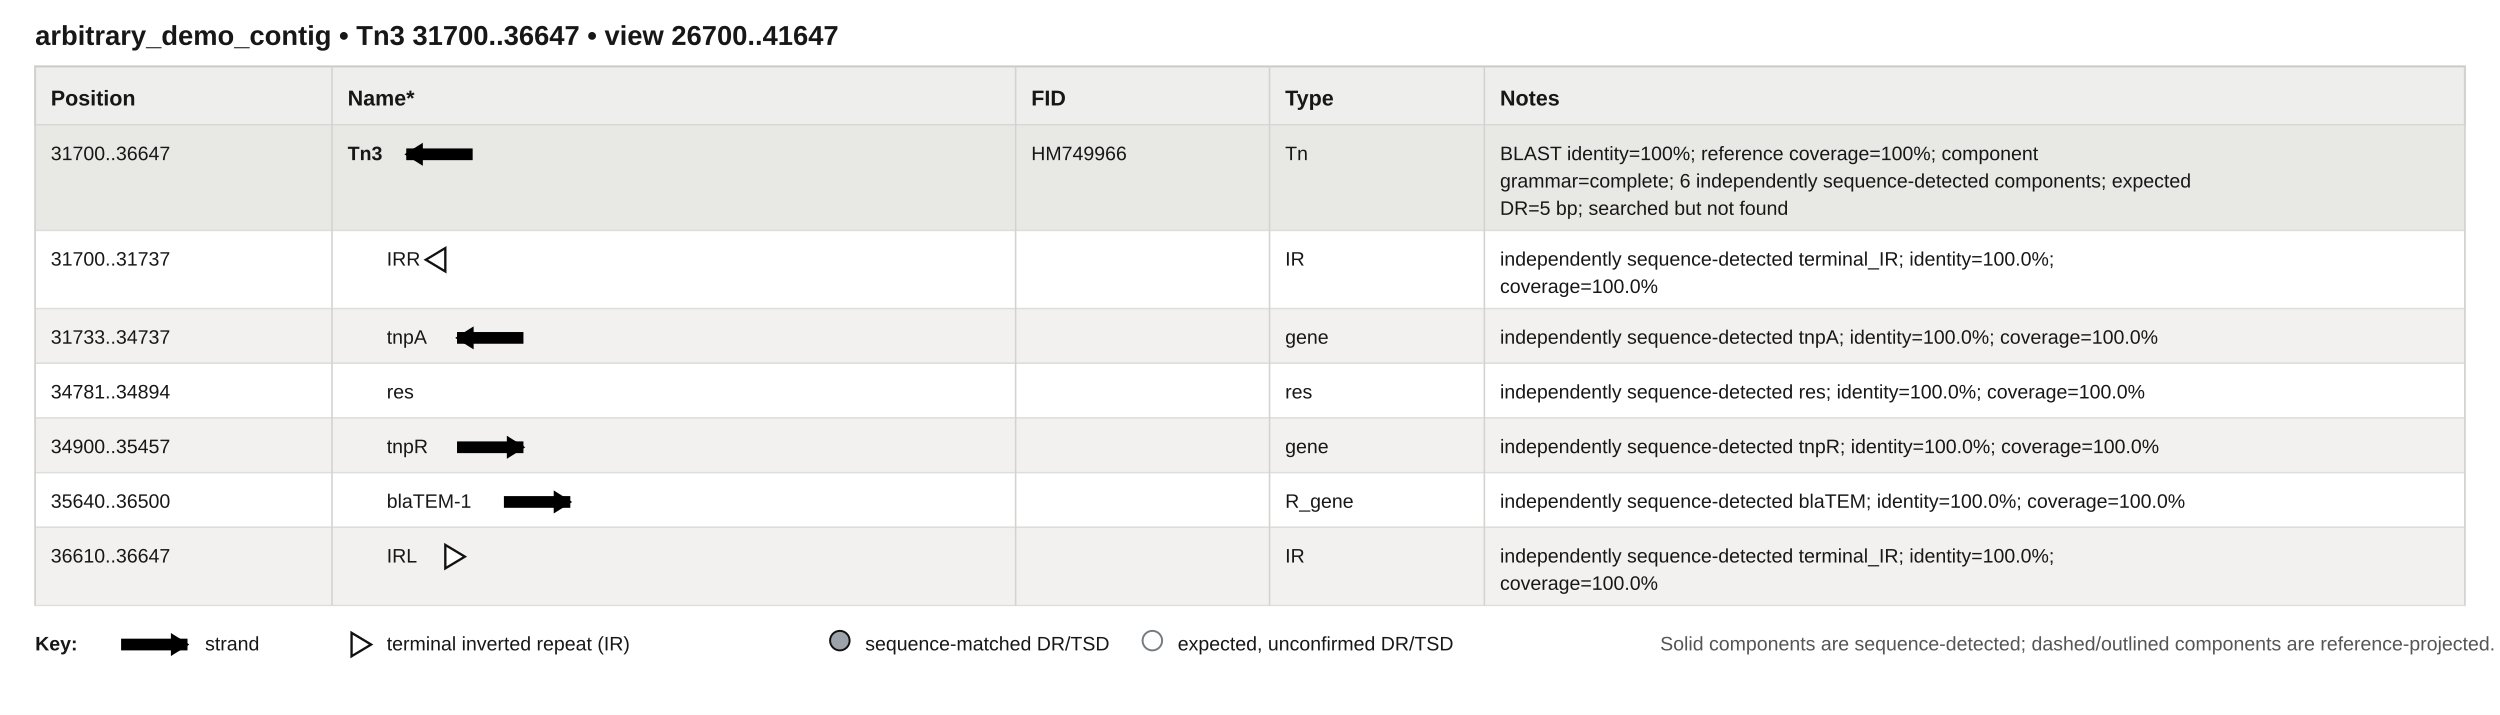
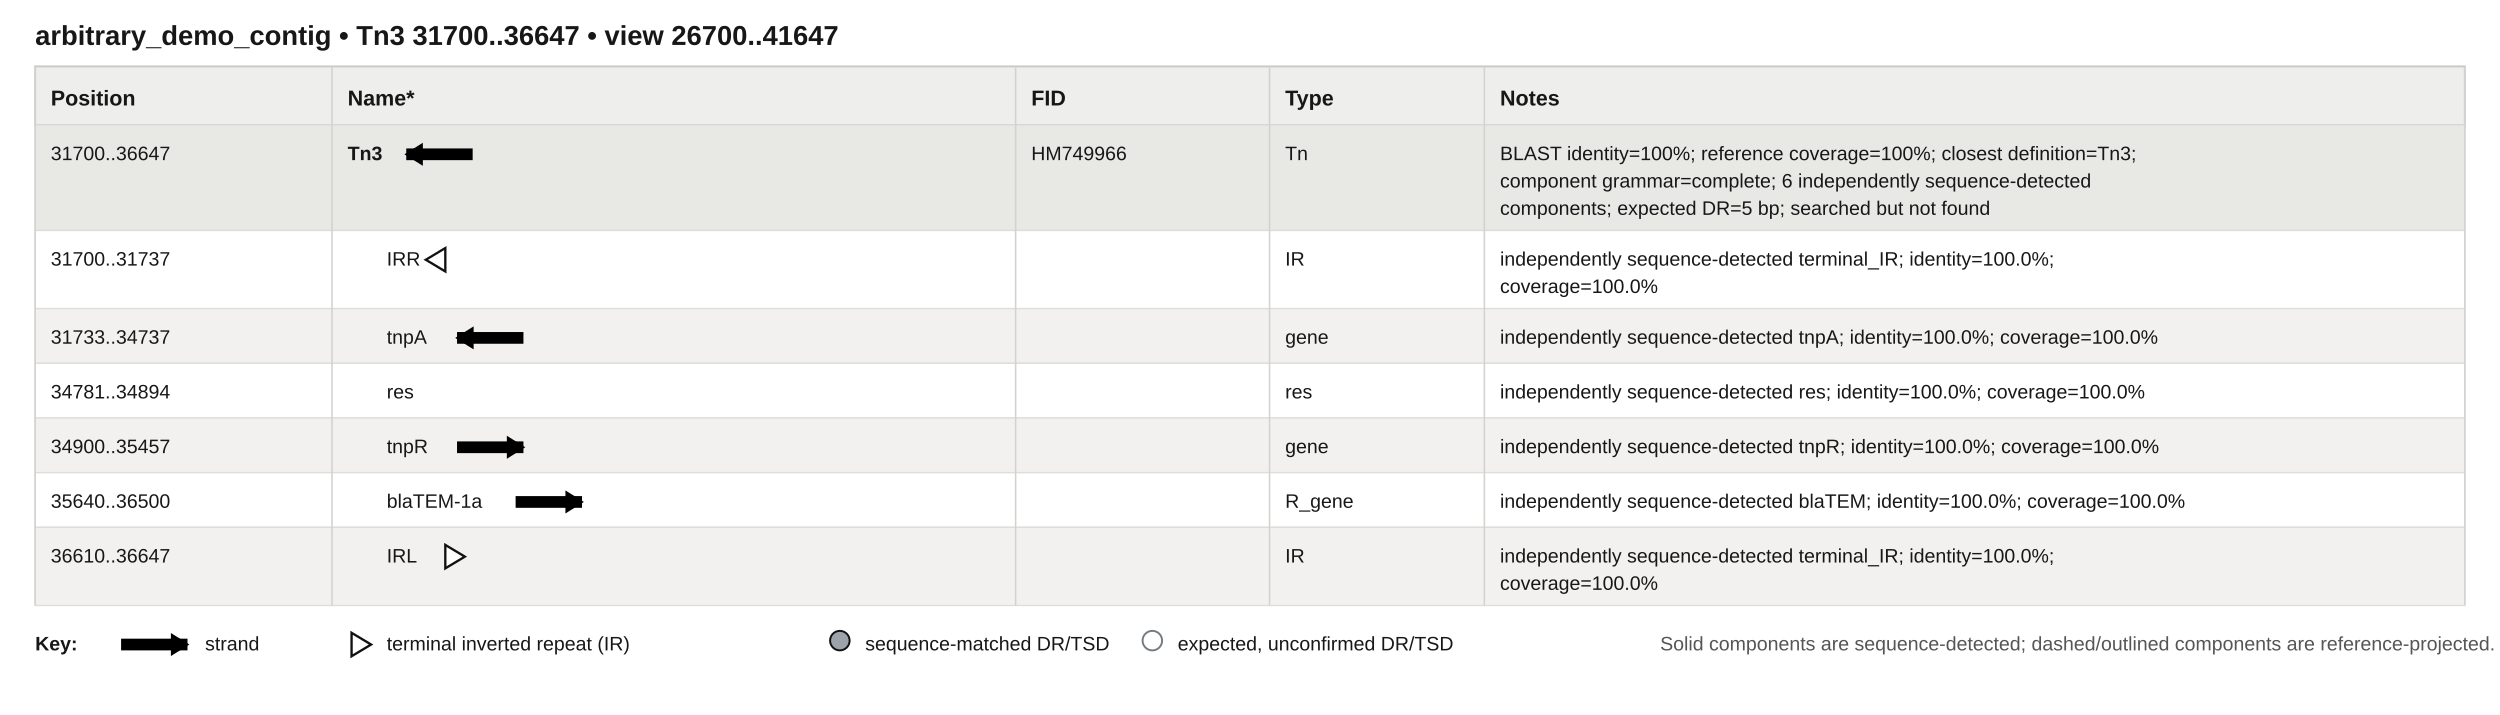
<svg xmlns="http://www.w3.org/2000/svg" width="1280" height="366" style="background:#fff;font-family:Arial,Helvetica,sans-serif">
  <rect x="0" y="0" width="1280" height="366" fill="#fff" />
  <text x="18.0" y="23.0" font-size="14" font-weight="bold" text-anchor="start" fill="#171717">arbitrary_demo_contig • Tn3 31700..36647 • view 26700..41647</text>
  <rect x="18" y="34" width="1244" height="30" fill="#eeeeec" stroke="#c9c9c6" />
  <text x="26.0" y="54.0" font-size="11" font-weight="bold" text-anchor="start" fill="#171717">Position</text>
  <text x="178.0" y="54.0" font-size="11" font-weight="bold" text-anchor="start" fill="#171717">Name*</text>
  <text x="528.0" y="54.0" font-size="11" font-weight="bold" text-anchor="start" fill="#171717">FID</text>
  <text x="658.0" y="54.0" font-size="11" font-weight="bold" text-anchor="start" fill="#171717">Type</text>
  <text x="768.0" y="54.0" font-size="11" font-weight="bold" text-anchor="start" fill="#171717">Notes</text>
  <rect x="18" y="64" width="1244" height="54" fill="#e8e8e5" stroke="#ddddda" stroke-width="0.7" />
  <text x="26.0" y="82.0" font-size="10" font-weight="normal" text-anchor="start" fill="#171717">31700..36647</text>
  <text x="178.0" y="82.0" font-size="10" font-weight="bold" text-anchor="start" fill="#171717">Tn3</text>
  <line x1="242.0" y1="79.0" x2="208.0" y2="79.0" stroke="#000" stroke-width="6" />
  <polygon points="208.0,79.0 216.0,74.0 216.0,84.0" fill="#000000" stroke="#000" />
  <text x="528.0" y="82.0" font-size="10" font-weight="normal" text-anchor="start" fill="#171717">HM749966</text>
  <text x="658.0" y="82.0" font-size="10" font-weight="normal" text-anchor="start" fill="#171717">Tn</text>
-   <text x="768.0" y="82.0" font-size="10" font-weight="normal" text-anchor="start" fill="#171717">BLAST identity=100%; reference coverage=100%; component</text>
-   <text x="768.0" y="96.0" font-size="10" font-weight="normal" text-anchor="start" fill="#171717">grammar=complete; 6 independently sequence-detected components; expected</text>
-   <text x="768.0" y="110.0" font-size="10" font-weight="normal" text-anchor="start" fill="#171717">DR=5 bp; searched but not found</text>
+   <text x="768.0" y="82.0" font-size="10" font-weight="normal" text-anchor="start" fill="#171717">BLAST identity=100%; reference coverage=100%; closest definition=Tn3;</text>
+   <text x="768.0" y="96.0" font-size="10" font-weight="normal" text-anchor="start" fill="#171717">component grammar=complete; 6 independently sequence-detected</text>
+   <text x="768.0" y="110.0" font-size="10" font-weight="normal" text-anchor="start" fill="#171717">components; expected DR=5 bp; searched but not found</text>
  <rect x="18" y="118" width="1244" height="40" fill="#ffffff" stroke="#ddddda" stroke-width="0.7" />
  <text x="26.0" y="136.0" font-size="10" font-weight="normal" text-anchor="start" fill="#171717">31700..31737</text>
  <text x="198.0" y="136.0" font-size="10" font-weight="normal" text-anchor="start" fill="#171717">IRR</text>
  <polygon points="228.0,127.0 218.0,133.0 228.0,139.0" fill="#fff" stroke="#111" stroke-width="1.2" />
  <text x="528.0" y="136.0" font-size="10" font-weight="normal" text-anchor="start" fill="#171717" />
  <text x="658.0" y="136.0" font-size="10" font-weight="normal" text-anchor="start" fill="#171717">IR</text>
  <text x="768.0" y="136.0" font-size="10" font-weight="normal" text-anchor="start" fill="#171717">independently sequence-detected terminal_IR; identity=100.0%;</text>
  <text x="768.0" y="150.0" font-size="10" font-weight="normal" text-anchor="start" fill="#171717">coverage=100.0%</text>
  <rect x="18" y="158" width="1244" height="28" fill="#f2f1ef" stroke="#ddddda" stroke-width="0.7" />
  <text x="26.0" y="176.0" font-size="10" font-weight="normal" text-anchor="start" fill="#171717">31733..34737</text>
  <text x="198.0" y="176.0" font-size="10" font-weight="normal" text-anchor="start" fill="#171717">tnpA</text>
  <line x1="268.0" y1="173.0" x2="234.0" y2="173.0" stroke="#000" stroke-width="6" />
  <polygon points="234.0,173.0 242.0,168.0 242.0,178.0" fill="#000000" stroke="#000" />
  <text x="528.0" y="176.0" font-size="10" font-weight="normal" text-anchor="start" fill="#171717" />
  <text x="658.0" y="176.0" font-size="10" font-weight="normal" text-anchor="start" fill="#171717">gene</text>
  <text x="768.0" y="176.0" font-size="10" font-weight="normal" text-anchor="start" fill="#171717">independently sequence-detected tnpA; identity=100.0%; coverage=100.0%</text>
  <rect x="18" y="186" width="1244" height="28" fill="#ffffff" stroke="#ddddda" stroke-width="0.7" />
  <text x="26.0" y="204.0" font-size="10" font-weight="normal" text-anchor="start" fill="#171717">34781..34894</text>
  <text x="198.0" y="204.0" font-size="10" font-weight="normal" text-anchor="start" fill="#171717">res</text>
  <text x="528.0" y="204.0" font-size="10" font-weight="normal" text-anchor="start" fill="#171717" />
  <text x="658.0" y="204.0" font-size="10" font-weight="normal" text-anchor="start" fill="#171717">res</text>
  <text x="768.0" y="204.0" font-size="10" font-weight="normal" text-anchor="start" fill="#171717">independently sequence-detected res; identity=100.0%; coverage=100.0%</text>
  <rect x="18" y="214" width="1244" height="28" fill="#f2f1ef" stroke="#ddddda" stroke-width="0.7" />
  <text x="26.0" y="232.0" font-size="10" font-weight="normal" text-anchor="start" fill="#171717">34900..35457</text>
  <text x="198.0" y="232.0" font-size="10" font-weight="normal" text-anchor="start" fill="#171717">tnpR</text>
  <line x1="234.0" y1="229.0" x2="268.0" y2="229.0" stroke="#000" stroke-width="6" />
  <polygon points="268.0,229.0 260.0,224.0 260.0,234.0" fill="#000000" stroke="#000" />
  <text x="528.0" y="232.0" font-size="10" font-weight="normal" text-anchor="start" fill="#171717" />
  <text x="658.0" y="232.0" font-size="10" font-weight="normal" text-anchor="start" fill="#171717">gene</text>
  <text x="768.0" y="232.0" font-size="10" font-weight="normal" text-anchor="start" fill="#171717">independently sequence-detected tnpR; identity=100.0%; coverage=100.0%</text>
  <rect x="18" y="242" width="1244" height="28" fill="#ffffff" stroke="#ddddda" stroke-width="0.7" />
  <text x="26.0" y="260.0" font-size="10" font-weight="normal" text-anchor="start" fill="#171717">35640..36500</text>
-   <text x="198.0" y="260.0" font-size="10" font-weight="normal" text-anchor="start" fill="#171717">blaTEM-1</text>
-   <line x1="258.0" y1="257.0" x2="292.0" y2="257.0" stroke="#000" stroke-width="6" />
-   <polygon points="292.0,257.0 284.0,252.0 284.0,262.0" fill="#000000" stroke="#000" />
+   <text x="198.0" y="260.0" font-size="10" font-weight="normal" text-anchor="start" fill="#171717">blaTEM-1a</text>
+   <line x1="264.0" y1="257.0" x2="298.0" y2="257.0" stroke="#000" stroke-width="6" />
+   <polygon points="298.0,257.0 290.0,252.0 290.0,262.0" fill="#000000" stroke="#000" />
  <text x="528.0" y="260.0" font-size="10" font-weight="normal" text-anchor="start" fill="#171717" />
  <text x="658.0" y="260.0" font-size="10" font-weight="normal" text-anchor="start" fill="#171717">R_gene</text>
  <text x="768.0" y="260.0" font-size="10" font-weight="normal" text-anchor="start" fill="#171717">independently sequence-detected blaTEM; identity=100.0%; coverage=100.0%</text>
  <rect x="18" y="270" width="1244" height="40" fill="#f2f1ef" stroke="#ddddda" stroke-width="0.7" />
  <text x="26.0" y="288.0" font-size="10" font-weight="normal" text-anchor="start" fill="#171717">36610..36647</text>
  <text x="198.0" y="288.0" font-size="10" font-weight="normal" text-anchor="start" fill="#171717">IRL</text>
  <polygon points="228.0,279.0 238.0,285.0 228.0,291.0" fill="#fff" stroke="#111" stroke-width="1.2" />
  <text x="528.0" y="288.0" font-size="10" font-weight="normal" text-anchor="start" fill="#171717" />
  <text x="658.0" y="288.0" font-size="10" font-weight="normal" text-anchor="start" fill="#171717">IR</text>
  <text x="768.0" y="288.0" font-size="10" font-weight="normal" text-anchor="start" fill="#171717">independently sequence-detected terminal_IR; identity=100.0%;</text>
  <text x="768.0" y="302.0" font-size="10" font-weight="normal" text-anchor="start" fill="#171717">coverage=100.0%</text>
  <line x1="18" y1="34" x2="18" y2="310" stroke="#d2d2cf" stroke-width="0.8" />
  <line x1="170" y1="34" x2="170" y2="310" stroke="#d2d2cf" stroke-width="0.8" />
  <line x1="520" y1="34" x2="520" y2="310" stroke="#d2d2cf" stroke-width="0.8" />
  <line x1="650" y1="34" x2="650" y2="310" stroke="#d2d2cf" stroke-width="0.8" />
  <line x1="760" y1="34" x2="760" y2="310" stroke="#d2d2cf" stroke-width="0.8" />
  <line x1="1262" y1="34" x2="1262" y2="310" stroke="#d2d2cf" stroke-width="0.8" />
  <text x="18.0" y="333.0" font-size="10" font-weight="bold" text-anchor="start" fill="#171717">Key:</text>
  <line x1="62.0" y1="330.0" x2="96.0" y2="330.0" stroke="#000" stroke-width="6" />
  <polygon points="96.0,330.0 88.0,325.0 88.0,335.0" fill="#000000" stroke="#000" />
  <text x="105.0" y="333.0" font-size="10" font-weight="normal" text-anchor="start" fill="#171717">strand</text>
  <polygon points="180.0,324.0 190.0,330.0 180.0,336.0" fill="#fff" stroke="#111" stroke-width="1.2" />
  <text x="198.0" y="333.0" font-size="10" font-weight="normal" text-anchor="start" fill="#171717">terminal inverted repeat (IR)</text>
  <circle cx="430" cy="328" r="5" fill="#9ca3aa" stroke="#111" />
  <text x="443.0" y="333.0" font-size="10" font-weight="normal" text-anchor="start" fill="#171717">sequence-matched DR/TSD</text>
  <circle cx="590" cy="328" r="5" fill="#fff" stroke="#737b83" />
  <text x="603.0" y="333.0" font-size="10" font-weight="normal" text-anchor="start" fill="#171717">expected, unconfirmed DR/TSD</text>
  <text x="850.0" y="333.0" font-size="10" font-weight="normal" text-anchor="start" fill="#555555">Solid components are sequence-detected; dashed/outlined components are reference-projected.</text>
</svg>
